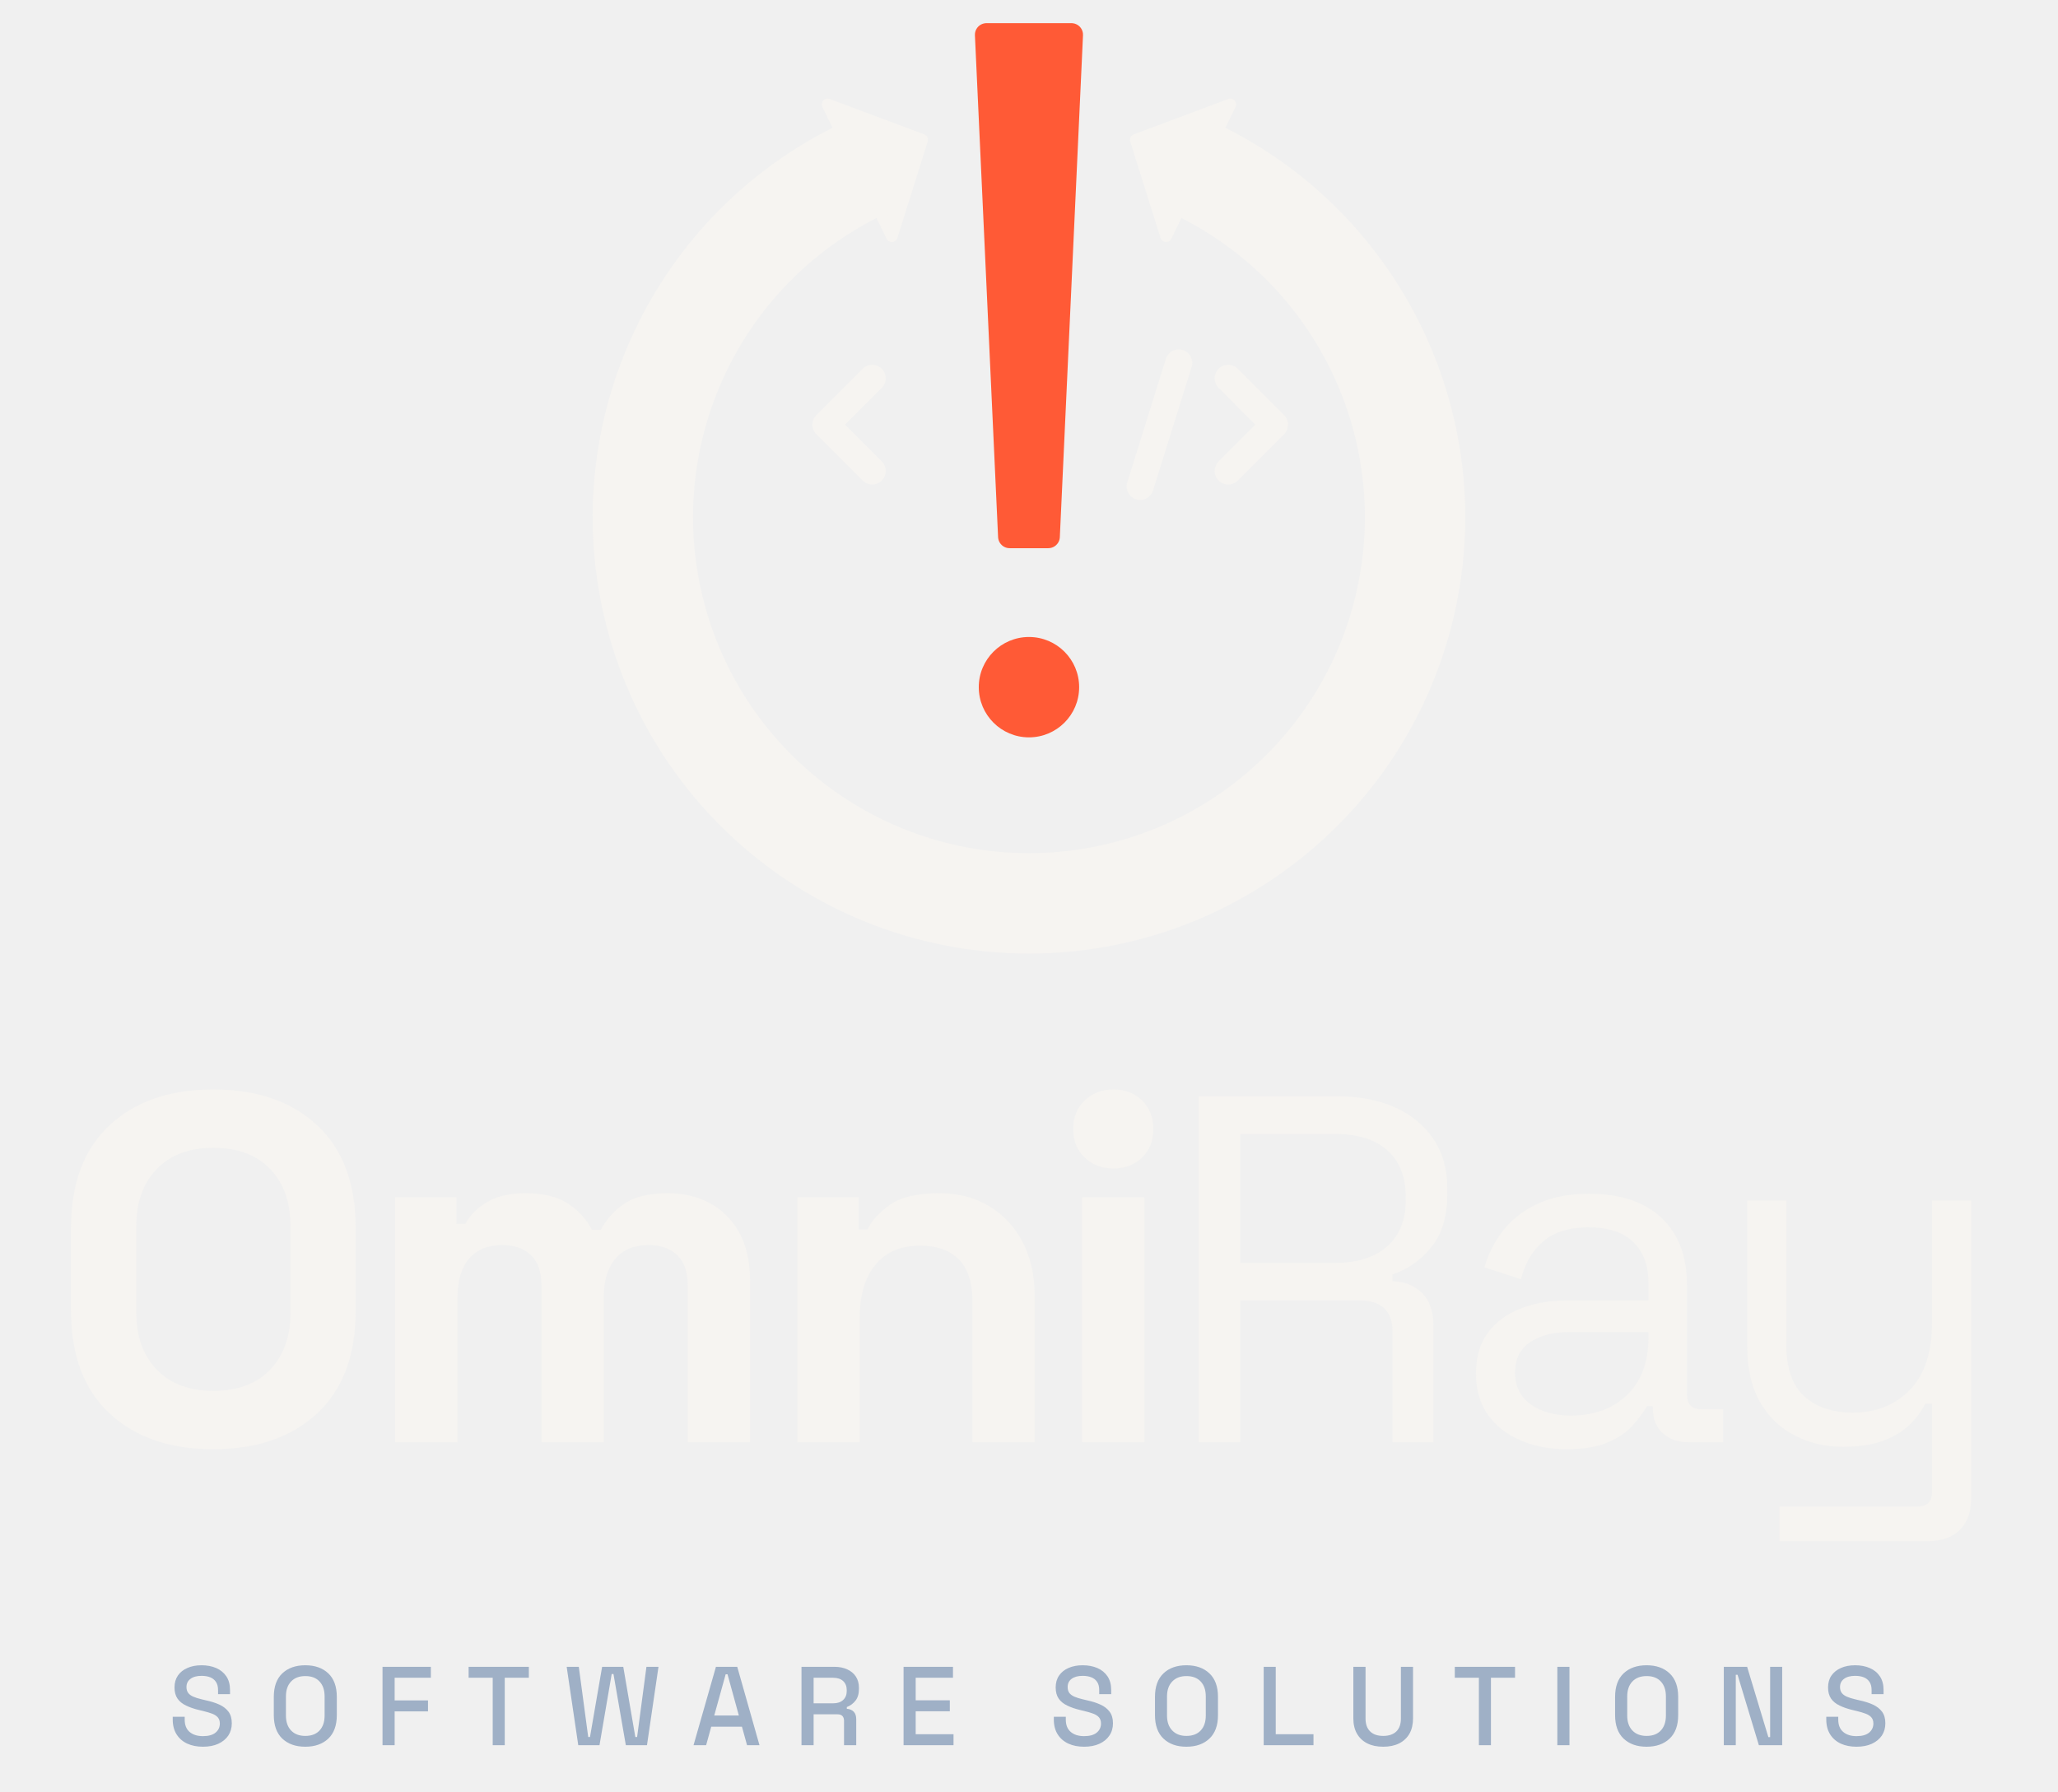
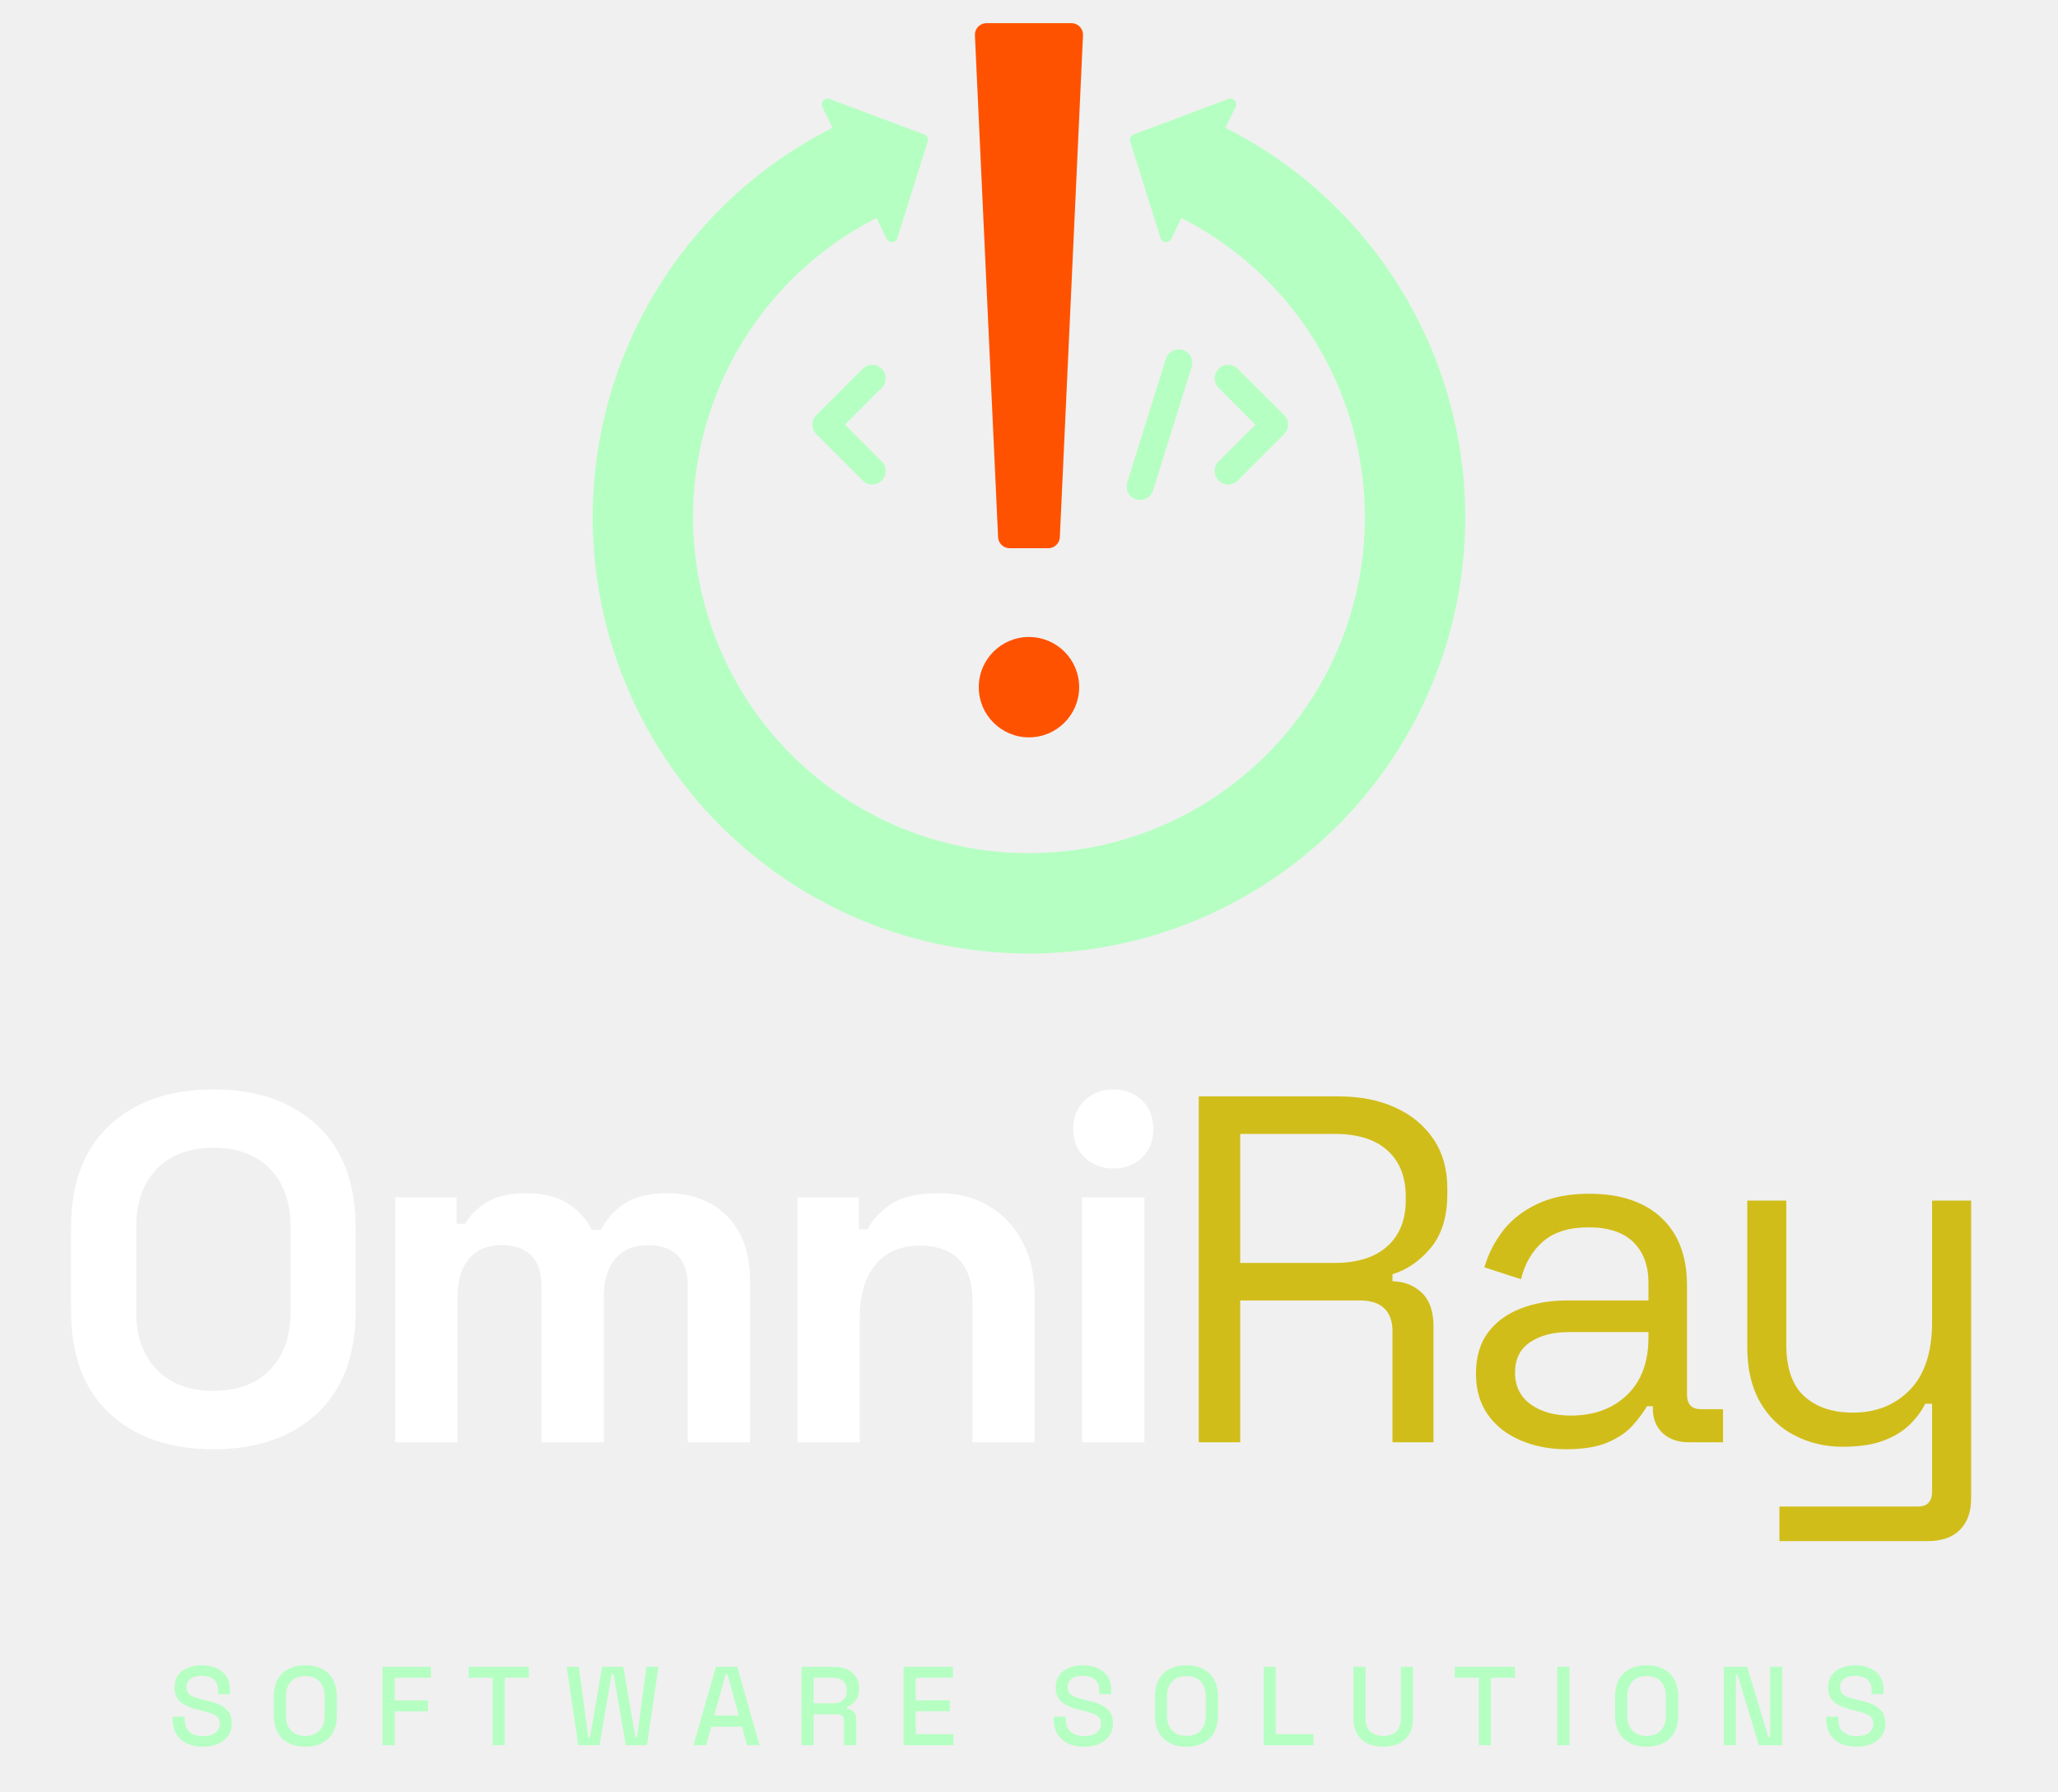
<svg xmlns="http://www.w3.org/2000/svg" viewBox="0 0 266.53 232.03" width="266.53" height="232.03" role="img" aria-label="OmniRay Software Solutions">
  <g transform="translate(73.26 1)">
-     <path d="M81.92 21.06A50 50 0 1 1 38.08 21.06" fill="none" stroke="#F6F4F1" stroke-width="13" />
-     <polygon points="86.08,12.52 77.76,29.6 73.83,17.11" fill="#F6F4F1" stroke="#F6F4F1" stroke-width="1.5" stroke-linejoin="round" />
-     <polygon points="33.92,12.52 42.24,29.6 46.17,17.11" fill="#F6F4F1" stroke="#F6F4F1" stroke-width="1.5" stroke-linejoin="round" />
-     <polygon points="54.5,3.5 65.5,3.5 62.5,68.5 57.5,68.5" fill="#FF5A36" stroke="#FF5A36" stroke-width="3" stroke-linejoin="round" />
-     <circle cx="60" cy="88" r="6.5" fill="#FF5A36" />
-     <g fill="none" stroke="#F6F4F1" stroke-width="3.5" stroke-linecap="round" stroke-linejoin="round">
+     <path d="M81.92 21.06A50 50 0 1 1 38.08 21.06" fill="none" stroke="#B5FFC2" stroke-width="13" />
+     <polygon points="86.08,12.52 77.76,29.6 73.83,17.11" fill="#B5FFC2" stroke="#B5FFC2" stroke-width="1.5" stroke-linejoin="round" />
+     <polygon points="33.92,12.52 42.24,29.6 46.17,17.11" fill="#B5FFC2" stroke="#B5FFC2" stroke-width="1.5" stroke-linejoin="round" />
+     <polygon points="54.5,3.5 65.5,3.5 62.5,68.5 57.5,68.5" fill="#FF5200" stroke="#FF5200" stroke-width="3" stroke-linejoin="round" />
+     <circle cx="60" cy="88" r="6.5" fill="#FF5200" />
+     <g fill="none" stroke="#B5FFC2" stroke-width="3.5" stroke-linecap="round" stroke-linejoin="round">
      <polyline points="39.7,48 33.7,54 39.7,60" />
      <line x1="74.4" y1="62" x2="79.4" y2="46" />
      <polyline points="85.8,48 91.8,54 85.8,60" />
    </g>
  </g>
-   <path d="M27.63 187.7Q19.18 187.7 14.19 183.06Q9.2 178.42 9.2 169.78V159.02Q9.2 150.38 14.19 145.74Q19.18 141.1 27.63 141.1Q36.08 141.1 41.07 145.74Q46.06 150.38 46.06 159.02V169.78Q46.06 178.42 41.07 183.06Q36.08 187.7 27.63 187.7ZM27.63 180.14Q32.37 180.14 34.99 177.39Q37.62 174.64 37.62 170.03V158.77Q37.62 154.16 34.99 151.41Q32.37 148.66 27.63 148.66Q22.96 148.66 20.3 151.41Q17.65 154.16 17.65 158.77V170.03Q17.65 174.64 20.3 177.39Q22.96 180.14 27.63 180.14Z M51.18 186.8V155.06H59.12V158.51H60.27Q61.1 156.91 63.02 155.73Q64.94 154.54 68.08 154.54Q71.47 154.54 73.52 155.86Q75.57 157.17 76.66 159.28H77.81Q78.9 157.23 80.88 155.89Q82.86 154.54 86.51 154.54Q89.46 154.54 91.86 155.79Q94.26 157.04 95.7 159.57Q97.14 162.1 97.14 165.94V186.8H89.07V166.51Q89.07 163.89 87.73 162.58Q86.38 161.26 83.95 161.26Q81.2 161.26 79.7 163.02Q78.19 164.78 78.19 168.05V186.8H70.13V166.51Q70.13 163.89 68.78 162.58Q67.44 161.26 65.01 161.26Q62.26 161.26 60.75 163.02Q59.25 164.78 59.25 168.05V186.8Z M103.28 186.8V155.06H111.22V159.22H112.37Q113.14 157.55 115.25 156.05Q117.36 154.54 121.65 154.54Q125.36 154.54 128.14 156.24Q130.93 157.94 132.46 160.91Q134 163.89 134 167.86V186.8H125.94V168.5Q125.94 164.91 124.18 163.12Q122.42 161.33 119.15 161.33Q115.44 161.33 113.39 163.79Q111.34 166.26 111.34 170.67V186.8Z M140.14 186.8V155.06H148.21V186.8ZM144.18 151.34Q142 151.34 140.5 149.94Q138.99 148.53 138.99 146.22Q138.99 143.92 140.5 142.51Q142 141.1 144.18 141.1Q146.42 141.1 147.89 142.51Q149.36 143.92 149.36 146.22Q149.36 148.53 147.89 149.94Q146.42 151.34 144.18 151.34Z M155.25 186.8V142H173.36Q177.52 142 180.69 143.44Q183.86 144.88 185.65 147.54Q187.44 150.19 187.44 153.9V154.61Q187.44 159.02 185.33 161.58Q183.22 164.14 180.34 165.04V165.94Q182.64 166 184.14 167.44Q185.65 168.88 185.65 171.76V186.8H180.34V172.4Q180.34 170.48 179.28 169.46Q178.22 168.43 176.11 168.43H160.62V186.8ZM160.62 163.57H172.85Q177.26 163.57 179.66 161.42Q182.06 159.28 182.06 155.44V154.99Q182.06 151.15 179.7 149.01Q177.33 146.86 172.85 146.86H160.62Z M202.86 187.7Q199.6 187.7 196.91 186.54Q194.22 185.39 192.69 183.22Q191.15 181.04 191.15 177.9Q191.15 174.7 192.69 172.62Q194.22 170.54 196.91 169.49Q199.6 168.43 202.93 168.43H213.49V166.13Q213.49 162.8 211.54 160.88Q209.58 158.96 205.74 158.96Q201.97 158.96 199.86 160.78Q197.74 162.61 196.98 165.68L192.24 164.14Q193.01 161.52 194.67 159.38Q196.34 157.23 199.12 155.92Q201.9 154.61 205.81 154.61Q211.82 154.61 215.15 157.71Q218.48 160.82 218.48 166.45V180.59Q218.48 182.51 220.27 182.51H223.15V186.8H218.74Q216.62 186.8 215.34 185.62Q214.06 184.43 214.06 182.45V182.13H213.3Q212.59 183.34 211.41 184.66Q210.22 185.97 208.18 186.83Q206.13 187.7 202.86 187.7ZM203.44 183.34Q207.92 183.34 210.7 180.69Q213.49 178.03 213.49 173.23V172.53H203.12Q200.11 172.53 198.16 173.84Q196.21 175.15 196.21 177.78Q196.21 180.4 198.22 181.87Q200.24 183.34 203.44 183.34Z M230.45 199.6V195.12H248.37Q250.22 195.12 250.22 193.2V181.81H249.33Q248.69 183.15 247.38 184.46Q246.06 185.78 243.95 186.58Q241.84 187.38 238.64 187.38Q235.25 187.38 232.4 185.9Q229.55 184.43 227.92 181.55Q226.29 178.67 226.29 174.51V155.5H231.34V174.13Q231.34 178.74 233.68 180.85Q236.02 182.96 239.98 182.96Q244.46 182.96 247.34 180.02Q250.22 177.07 250.22 171.25V155.5H255.28V194.1Q255.28 196.66 253.84 198.13Q252.4 199.6 249.65 199.6Z" fill="#F6F4F1" />
-   <path d="M26.28 226.23Q25.14 226.23 24.25 225.83Q23.37 225.42 22.87 224.63Q22.37 223.84 22.37 222.71V222.35H23.92V222.71Q23.92 223.78 24.56 224.32Q25.21 224.86 26.28 224.86Q27.37 224.86 27.92 224.4Q28.47 223.94 28.47 223.22Q28.47 222.74 28.21 222.43Q27.95 222.13 27.47 221.95Q26.99 221.77 26.33 221.61L25.79 221.48Q24.82 221.25 24.1 220.9Q23.38 220.56 22.99 220Q22.6 219.43 22.6 218.55Q22.6 217.65 23.04 217.01Q23.48 216.37 24.27 216.03Q25.05 215.68 26.11 215.68Q27.17 215.68 28 216.04Q28.83 216.4 29.31 217.11Q29.79 217.82 29.79 218.9V219.42H28.24V218.9Q28.24 218.24 27.97 217.84Q27.7 217.43 27.23 217.24Q26.75 217.05 26.11 217.05Q25.18 217.05 24.67 217.44Q24.15 217.82 24.15 218.5Q24.15 218.97 24.38 219.27Q24.6 219.56 25.04 219.75Q25.47 219.94 26.12 220.09L26.66 220.22Q27.65 220.43 28.4 220.77Q29.15 221.11 29.59 221.69Q30.02 222.27 30.02 223.19Q30.02 224.1 29.57 224.78Q29.11 225.46 28.27 225.85Q27.43 226.23 26.28 226.23Z M39.54 226.23Q37.67 226.23 36.56 225.18Q35.46 224.13 35.46 222.14V219.77Q35.46 217.78 36.56 216.73Q37.67 215.68 39.54 215.68Q41.41 215.68 42.52 216.73Q43.62 217.78 43.62 219.77V222.14Q43.62 224.13 42.52 225.18Q41.41 226.23 39.54 226.23ZM39.54 224.83Q40.74 224.83 41.39 224.12Q42.04 223.42 42.04 222.2V219.71Q42.04 218.49 41.39 217.79Q40.74 217.08 39.54 217.08Q38.36 217.08 37.69 217.79Q37.03 218.49 37.03 219.71V222.2Q37.03 223.42 37.69 224.12Q38.36 224.83 39.54 224.83Z M49.54 226.03V215.88H55.8V217.3H51.11V220.23H55.43V221.65H51.11V226.03Z M63.81 226.03V217.3H60.69V215.88H68.49V217.3H65.37V226.03Z M74.89 226.03 73.39 215.88H74.96L76.18 224.97H76.41L77.98 215.88H80.72L82.28 224.97H82.51L83.72 215.88H85.28L83.79 226.03H81.05L79.45 216.81H79.22L77.64 226.03Z M89.82 226.03 92.72 215.88H95.48L98.36 226.03H96.75L96.09 223.64H92.11L91.45 226.03ZM92.5 222.19H95.69L94.22 216.85H93.98Z M103.8 226.03V215.88H108.06Q109.01 215.88 109.72 216.21Q110.44 216.53 110.84 217.14Q111.24 217.75 111.24 218.59V218.75Q111.24 219.71 110.78 220.28Q110.32 220.85 109.67 221.09V221.32Q110.22 221.35 110.56 221.69Q110.89 222.03 110.89 222.67V226.03H109.31V222.88Q109.31 222.49 109.11 222.26Q108.9 222.03 108.45 222.03H105.37V226.03ZM105.37 220.61H107.89Q108.73 220.61 109.19 220.18Q109.66 219.75 109.66 219.01V218.9Q109.66 218.16 109.2 217.73Q108.74 217.3 107.89 217.3H105.37Z M117.02 226.03V215.88H123.42V217.3H118.59V220.22H123.01V221.64H118.59V224.61H123.49V226.03Z M140.4 226.23Q139.25 226.23 138.37 225.83Q137.48 225.42 136.98 224.63Q136.48 223.84 136.48 222.71V222.35H138.03V222.71Q138.03 223.78 138.68 224.32Q139.32 224.86 140.4 224.86Q141.49 224.86 142.04 224.4Q142.59 223.94 142.59 223.22Q142.59 222.74 142.33 222.43Q142.07 222.13 141.59 221.95Q141.11 221.77 140.44 221.61L139.91 221.48Q138.93 221.25 138.22 220.9Q137.5 220.56 137.11 220Q136.72 219.43 136.72 218.55Q136.72 217.65 137.16 217.01Q137.6 216.37 138.38 216.03Q139.17 215.68 140.22 215.68Q141.28 215.68 142.12 216.04Q142.95 216.4 143.43 217.11Q143.91 217.82 143.91 218.9V219.42H142.36V218.9Q142.36 218.24 142.09 217.84Q141.82 217.43 141.34 217.24Q140.86 217.05 140.22 217.05Q139.3 217.05 138.78 217.44Q138.27 217.82 138.27 218.5Q138.27 218.97 138.49 219.27Q138.72 219.56 139.15 219.75Q139.59 219.94 140.24 220.09L140.78 220.22Q141.76 220.43 142.51 220.77Q143.27 221.11 143.7 221.69Q144.14 222.27 144.14 223.19Q144.14 224.1 143.68 224.78Q143.23 225.46 142.38 225.85Q141.54 226.23 140.4 226.23Z M153.65 226.23Q151.78 226.23 150.68 225.18Q149.58 224.13 149.58 222.14V219.77Q149.58 217.78 150.68 216.73Q151.78 215.68 153.65 215.68Q155.52 215.68 156.63 216.73Q157.74 217.78 157.74 219.77V222.14Q157.74 224.13 156.63 225.18Q155.52 226.23 153.65 226.23ZM153.65 224.83Q154.85 224.83 155.51 224.12Q156.16 223.42 156.16 222.2V219.71Q156.16 218.49 155.51 217.79Q154.85 217.08 153.65 217.08Q152.48 217.08 151.81 217.79Q151.14 218.49 151.14 219.71V222.2Q151.14 223.42 151.81 224.12Q152.48 224.83 153.65 224.83Z M163.66 226.03V215.88H165.22V224.61H170.11V226.03Z M179.14 226.23Q177.94 226.23 177.08 225.8Q176.21 225.36 175.74 224.54Q175.27 223.72 175.27 222.55V215.88H176.85V222.59Q176.85 223.67 177.45 224.25Q178.04 224.83 179.14 224.83Q180.24 224.83 180.84 224.25Q181.43 223.67 181.43 222.59V215.88H183V222.55Q183 223.72 182.54 224.54Q182.07 225.36 181.2 225.8Q180.33 226.23 179.14 226.23Z M191.53 226.03V217.3H188.41V215.88H196.21V217.3H193.09V226.03Z M201.69 226.03V215.88H203.26V226.03Z M213.25 226.23Q211.38 226.23 210.27 225.18Q209.17 224.13 209.17 222.14V219.77Q209.17 217.78 210.27 216.73Q211.38 215.68 213.25 215.68Q215.12 215.68 216.23 216.73Q217.34 217.78 217.34 219.77V222.14Q217.34 224.13 216.23 225.18Q215.12 226.23 213.25 226.23ZM213.25 224.83Q214.45 224.83 215.1 224.12Q215.75 223.42 215.75 222.2V219.71Q215.75 218.49 215.1 217.79Q214.45 217.08 213.25 217.08Q212.07 217.08 211.4 217.79Q210.74 218.49 210.74 219.71V222.2Q210.74 223.42 211.4 224.12Q212.07 224.83 213.25 224.83Z M223.25 226.03V215.88H226.27L229.02 224.99H229.25V215.88H230.81V226.03H227.79L225.03 216.91H224.8V226.03Z M240.43 226.23Q239.29 226.23 238.4 225.83Q237.52 225.42 237.02 224.63Q236.52 223.84 236.52 222.71V222.35H238.07V222.71Q238.07 223.78 238.72 224.32Q239.36 224.86 240.43 224.86Q241.52 224.86 242.07 224.4Q242.62 223.94 242.62 223.22Q242.62 222.74 242.36 222.43Q242.1 222.13 241.62 221.95Q241.14 221.77 240.48 221.61L239.94 221.48Q238.97 221.25 238.25 220.9Q237.53 220.56 237.14 220Q236.75 219.43 236.75 218.55Q236.75 217.65 237.19 217.01Q237.64 216.37 238.42 216.03Q239.2 215.68 240.26 215.68Q241.32 215.68 242.15 216.04Q242.99 216.4 243.46 217.11Q243.94 217.82 243.94 218.9V219.42H242.39V218.9Q242.39 218.24 242.12 217.84Q241.85 217.43 241.38 217.24Q240.9 217.05 240.26 217.05Q239.33 217.05 238.82 217.44Q238.3 217.82 238.3 218.5Q238.3 218.97 238.53 219.27Q238.75 219.56 239.19 219.75Q239.62 219.94 240.27 220.09L240.81 220.22Q241.8 220.43 242.55 220.77Q243.3 221.11 243.74 221.69Q244.17 222.27 244.17 223.19Q244.17 224.1 243.72 224.78Q243.26 225.46 242.42 225.85Q241.58 226.23 240.43 226.23Z" fill="#9FB0C6" />
+   <path d="M27.63 187.7Q19.18 187.7 14.19 183.06Q9.2 178.42 9.2 169.78V159.02Q9.2 150.38 14.19 145.74Q19.18 141.1 27.63 141.1Q36.08 141.1 41.07 145.74Q46.06 150.38 46.06 159.02V169.78Q46.06 178.42 41.07 183.06Q36.08 187.7 27.63 187.7ZM27.63 180.14Q32.37 180.14 34.99 177.39Q37.62 174.64 37.62 170.03V158.77Q37.62 154.16 34.99 151.41Q32.37 148.66 27.63 148.66Q22.96 148.66 20.3 151.41Q17.65 154.16 17.65 158.77V170.03Q17.65 174.64 20.3 177.39Q22.96 180.14 27.63 180.14Z M51.18 186.8V155.06H59.12V158.51H60.27Q61.1 156.91 63.02 155.73Q64.94 154.54 68.08 154.54Q71.47 154.54 73.52 155.86Q75.57 157.17 76.66 159.28H77.81Q78.9 157.23 80.88 155.89Q82.86 154.54 86.51 154.54Q89.46 154.54 91.86 155.79Q94.26 157.04 95.7 159.57Q97.14 162.1 97.14 165.94V186.8H89.07V166.51Q89.07 163.89 87.73 162.58Q86.38 161.26 83.95 161.26Q81.2 161.26 79.7 163.02Q78.19 164.78 78.19 168.05V186.8H70.13V166.51Q70.13 163.89 68.78 162.58Q67.44 161.26 65.01 161.26Q62.26 161.26 60.75 163.02Q59.25 164.78 59.25 168.05V186.8Z M103.28 186.8V155.06H111.22V159.22H112.37Q113.14 157.55 115.25 156.05Q117.36 154.54 121.65 154.54Q125.36 154.54 128.14 156.24Q130.93 157.94 132.46 160.91Q134 163.89 134 167.86V186.8H125.94V168.5Q125.94 164.91 124.18 163.12Q122.42 161.33 119.15 161.33Q115.44 161.33 113.39 163.79Q111.34 166.26 111.34 170.67V186.8Z M140.14 186.8V155.06H148.21V186.8ZM144.18 151.34Q142 151.34 140.5 149.94Q138.99 148.53 138.99 146.22Q138.99 143.92 140.5 142.51Q142 141.1 144.18 141.1Q146.42 141.1 147.89 142.51Q149.36 143.92 149.36 146.22Q149.36 148.53 147.89 149.94Q146.42 151.34 144.18 151.34Z" fill="#FFFFFF" />
+   <path d="M155.25 186.8V142H173.36Q177.52 142 180.69 143.44Q183.86 144.88 185.65 147.54Q187.44 150.19 187.44 153.9V154.61Q187.44 159.02 185.33 161.58Q183.22 164.14 180.34 165.04V165.94Q182.64 166 184.14 167.44Q185.65 168.88 185.65 171.76V186.8H180.34V172.4Q180.34 170.48 179.28 169.46Q178.22 168.43 176.11 168.43H160.62V186.8ZM160.62 163.57H172.85Q177.26 163.57 179.66 161.42Q182.06 159.28 182.06 155.44V154.99Q182.06 151.15 179.7 149.01Q177.33 146.86 172.85 146.86H160.62Z M202.86 187.7Q199.6 187.7 196.91 186.54Q194.22 185.39 192.69 183.22Q191.15 181.04 191.15 177.9Q191.15 174.7 192.69 172.62Q194.22 170.54 196.91 169.49Q199.6 168.43 202.93 168.43H213.49V166.13Q213.49 162.8 211.54 160.88Q209.58 158.96 205.74 158.96Q201.97 158.96 199.86 160.78Q197.74 162.61 196.98 165.68L192.24 164.14Q193.01 161.52 194.67 159.38Q196.34 157.23 199.12 155.92Q201.9 154.61 205.81 154.61Q211.82 154.61 215.15 157.71Q218.48 160.82 218.48 166.45V180.59Q218.48 182.51 220.27 182.51H223.15V186.8H218.74Q216.62 186.8 215.34 185.62Q214.06 184.43 214.06 182.45V182.13H213.3Q212.59 183.34 211.41 184.66Q210.22 185.97 208.18 186.83Q206.13 187.7 202.86 187.7ZM203.44 183.34Q207.92 183.34 210.7 180.69Q213.49 178.03 213.49 173.23V172.53H203.12Q200.11 172.53 198.16 173.84Q196.21 175.15 196.21 177.78Q196.21 180.4 198.22 181.87Q200.24 183.34 203.44 183.34Z M230.45 199.6V195.12H248.37Q250.22 195.12 250.22 193.2V181.81H249.33Q248.69 183.15 247.38 184.46Q246.06 185.78 243.95 186.58Q241.84 187.38 238.64 187.38Q235.25 187.38 232.4 185.9Q229.55 184.43 227.92 181.55Q226.29 178.67 226.29 174.51V155.5H231.34V174.13Q231.34 178.74 233.68 180.85Q236.02 182.96 239.98 182.96Q244.46 182.96 247.34 180.02Q250.22 177.07 250.22 171.25V155.5H255.28V194.1Q255.28 196.66 253.84 198.13Q252.4 199.6 249.65 199.6Z" fill="#D1BD19" />
+   <path d="M26.28 226.23Q25.14 226.23 24.25 225.83Q23.37 225.42 22.87 224.63Q22.37 223.84 22.37 222.71V222.35H23.92V222.71Q23.92 223.78 24.56 224.32Q25.21 224.86 26.28 224.86Q27.37 224.86 27.92 224.4Q28.47 223.94 28.47 223.22Q28.47 222.74 28.21 222.43Q27.95 222.13 27.47 221.95Q26.99 221.77 26.33 221.61L25.79 221.48Q24.82 221.25 24.1 220.9Q23.38 220.56 22.99 220Q22.6 219.43 22.6 218.55Q22.6 217.65 23.04 217.01Q23.48 216.37 24.27 216.03Q25.05 215.68 26.11 215.68Q27.17 215.68 28 216.04Q28.83 216.4 29.31 217.11Q29.79 217.82 29.79 218.9V219.42H28.24V218.9Q28.24 218.24 27.97 217.84Q27.7 217.43 27.23 217.24Q26.75 217.05 26.11 217.05Q25.18 217.05 24.67 217.44Q24.15 217.82 24.15 218.5Q24.15 218.97 24.38 219.27Q24.6 219.56 25.04 219.75Q25.47 219.94 26.12 220.09L26.66 220.22Q27.65 220.43 28.4 220.77Q29.15 221.11 29.59 221.69Q30.02 222.27 30.02 223.19Q30.02 224.1 29.57 224.78Q29.11 225.46 28.27 225.85Q27.43 226.23 26.28 226.23Z M39.54 226.23Q37.67 226.23 36.56 225.18Q35.46 224.13 35.46 222.14V219.77Q35.46 217.78 36.56 216.73Q37.67 215.68 39.54 215.68Q41.41 215.68 42.52 216.73Q43.62 217.78 43.62 219.77V222.14Q43.62 224.13 42.52 225.18Q41.41 226.23 39.54 226.23ZM39.54 224.83Q40.74 224.83 41.39 224.12Q42.04 223.42 42.04 222.2V219.71Q42.04 218.49 41.39 217.79Q40.74 217.08 39.54 217.08Q38.36 217.08 37.69 217.79Q37.03 218.49 37.03 219.71V222.2Q37.03 223.42 37.69 224.12Q38.36 224.83 39.54 224.83Z M49.54 226.03V215.88H55.8V217.3H51.11V220.23H55.43V221.65H51.11V226.03Z M63.81 226.03V217.3H60.69V215.88H68.49V217.3H65.37V226.03Z M74.89 226.03 73.39 215.88H74.96L76.18 224.97H76.41L77.98 215.88H80.72L82.28 224.97H82.51L83.72 215.88H85.28L83.79 226.03H81.05L79.45 216.81H79.22L77.64 226.03Z M89.82 226.03 92.72 215.88H95.48L98.36 226.03H96.75L96.09 223.64H92.11L91.45 226.03ZM92.5 222.19H95.69L94.22 216.85H93.98Z M103.8 226.03V215.88H108.06Q109.01 215.88 109.72 216.21Q110.44 216.53 110.84 217.14Q111.24 217.75 111.24 218.59V218.75Q111.24 219.71 110.78 220.28Q110.32 220.85 109.67 221.09V221.32Q110.22 221.35 110.56 221.69Q110.89 222.03 110.89 222.67V226.03H109.31V222.88Q109.31 222.49 109.11 222.26Q108.9 222.03 108.45 222.03H105.37V226.03ZM105.37 220.61H107.89Q108.73 220.61 109.19 220.18Q109.66 219.75 109.66 219.01V218.9Q109.66 218.16 109.2 217.73Q108.74 217.3 107.89 217.3H105.37Z M117.02 226.03V215.88H123.42V217.3H118.59V220.22H123.01V221.64H118.59V224.61H123.49V226.03Z M140.4 226.23Q139.25 226.23 138.37 225.83Q137.48 225.42 136.98 224.63Q136.48 223.84 136.48 222.71V222.35H138.03V222.71Q138.03 223.78 138.68 224.32Q139.32 224.86 140.4 224.86Q141.49 224.86 142.04 224.4Q142.59 223.94 142.59 223.22Q142.59 222.74 142.33 222.43Q142.07 222.13 141.59 221.95Q141.11 221.77 140.44 221.61L139.91 221.48Q138.93 221.25 138.22 220.9Q137.5 220.56 137.11 220Q136.72 219.43 136.72 218.55Q136.72 217.65 137.16 217.01Q137.6 216.37 138.38 216.03Q139.17 215.68 140.22 215.68Q141.28 215.68 142.12 216.04Q142.95 216.4 143.43 217.11Q143.91 217.82 143.91 218.9V219.42H142.36V218.9Q142.36 218.24 142.09 217.84Q141.82 217.43 141.34 217.24Q140.86 217.05 140.22 217.05Q139.3 217.05 138.78 217.44Q138.27 217.82 138.27 218.5Q138.27 218.97 138.49 219.27Q138.72 219.56 139.15 219.75Q139.59 219.94 140.24 220.09L140.78 220.22Q141.76 220.43 142.51 220.77Q143.27 221.11 143.7 221.69Q144.14 222.27 144.14 223.19Q144.14 224.1 143.68 224.78Q143.23 225.46 142.38 225.85Q141.54 226.23 140.4 226.23Z M153.65 226.23Q151.78 226.23 150.68 225.18Q149.58 224.13 149.58 222.14V219.77Q149.58 217.78 150.68 216.73Q151.78 215.68 153.65 215.68Q155.52 215.68 156.63 216.73Q157.74 217.78 157.74 219.77V222.14Q157.74 224.13 156.63 225.18Q155.52 226.23 153.65 226.23ZM153.65 224.83Q154.85 224.83 155.51 224.12Q156.16 223.42 156.16 222.2V219.71Q156.16 218.49 155.51 217.79Q154.85 217.08 153.65 217.08Q152.48 217.08 151.81 217.79Q151.14 218.49 151.14 219.71V222.2Q151.14 223.42 151.81 224.12Q152.48 224.83 153.65 224.83Z M163.66 226.03V215.88H165.22V224.61H170.11V226.03Z M179.14 226.23Q177.94 226.23 177.08 225.8Q176.21 225.36 175.74 224.54Q175.27 223.72 175.27 222.55V215.88H176.85V222.59Q176.85 223.67 177.45 224.25Q178.04 224.83 179.14 224.83Q180.24 224.83 180.84 224.25Q181.43 223.67 181.43 222.59V215.88H183V222.55Q183 223.72 182.54 224.54Q182.07 225.36 181.2 225.8Q180.33 226.23 179.14 226.23Z M191.53 226.03V217.3H188.41V215.88H196.21V217.3H193.09V226.03Z M201.69 226.03V215.88H203.26V226.03Z M213.25 226.23Q211.38 226.23 210.27 225.18Q209.17 224.13 209.17 222.14V219.77Q209.17 217.78 210.27 216.73Q211.38 215.68 213.25 215.68Q215.12 215.68 216.23 216.73Q217.34 217.78 217.34 219.77V222.14Q217.34 224.13 216.23 225.18Q215.12 226.23 213.25 226.23ZM213.25 224.83Q214.45 224.83 215.1 224.12Q215.75 223.42 215.75 222.2V219.71Q215.75 218.49 215.1 217.79Q214.45 217.08 213.25 217.08Q212.07 217.08 211.4 217.79Q210.74 218.49 210.74 219.71V222.2Q210.74 223.42 211.4 224.12Q212.07 224.83 213.25 224.83Z M223.25 226.03V215.88H226.27L229.02 224.99H229.25V215.88H230.81V226.03H227.79L225.03 216.91H224.8V226.03Z M240.43 226.23Q239.29 226.23 238.4 225.83Q237.52 225.42 237.02 224.63Q236.52 223.84 236.52 222.71V222.35H238.07V222.71Q238.07 223.78 238.72 224.32Q239.36 224.86 240.43 224.86Q241.52 224.86 242.07 224.4Q242.62 223.94 242.62 223.22Q242.62 222.74 242.36 222.43Q242.1 222.13 241.62 221.95Q241.14 221.77 240.48 221.61L239.94 221.48Q238.97 221.25 238.25 220.9Q237.53 220.56 237.14 220Q236.75 219.43 236.75 218.55Q236.75 217.65 237.19 217.01Q237.64 216.37 238.42 216.03Q239.2 215.68 240.26 215.68Q241.32 215.68 242.15 216.04Q242.99 216.4 243.46 217.11Q243.94 217.82 243.94 218.9V219.42H242.39V218.9Q242.39 218.24 242.12 217.84Q241.85 217.43 241.38 217.24Q240.9 217.05 240.26 217.05Q239.33 217.05 238.82 217.44Q238.3 217.82 238.3 218.5Q238.3 218.97 238.53 219.27Q238.75 219.56 239.19 219.75Q239.62 219.94 240.27 220.09L240.81 220.22Q241.8 220.43 242.55 220.77Q243.3 221.11 243.74 221.69Q244.17 222.27 244.17 223.19Q244.17 224.1 243.72 224.78Q243.26 225.46 242.42 225.85Q241.58 226.23 240.43 226.23Z" fill="#B5FFC2" />
</svg>
